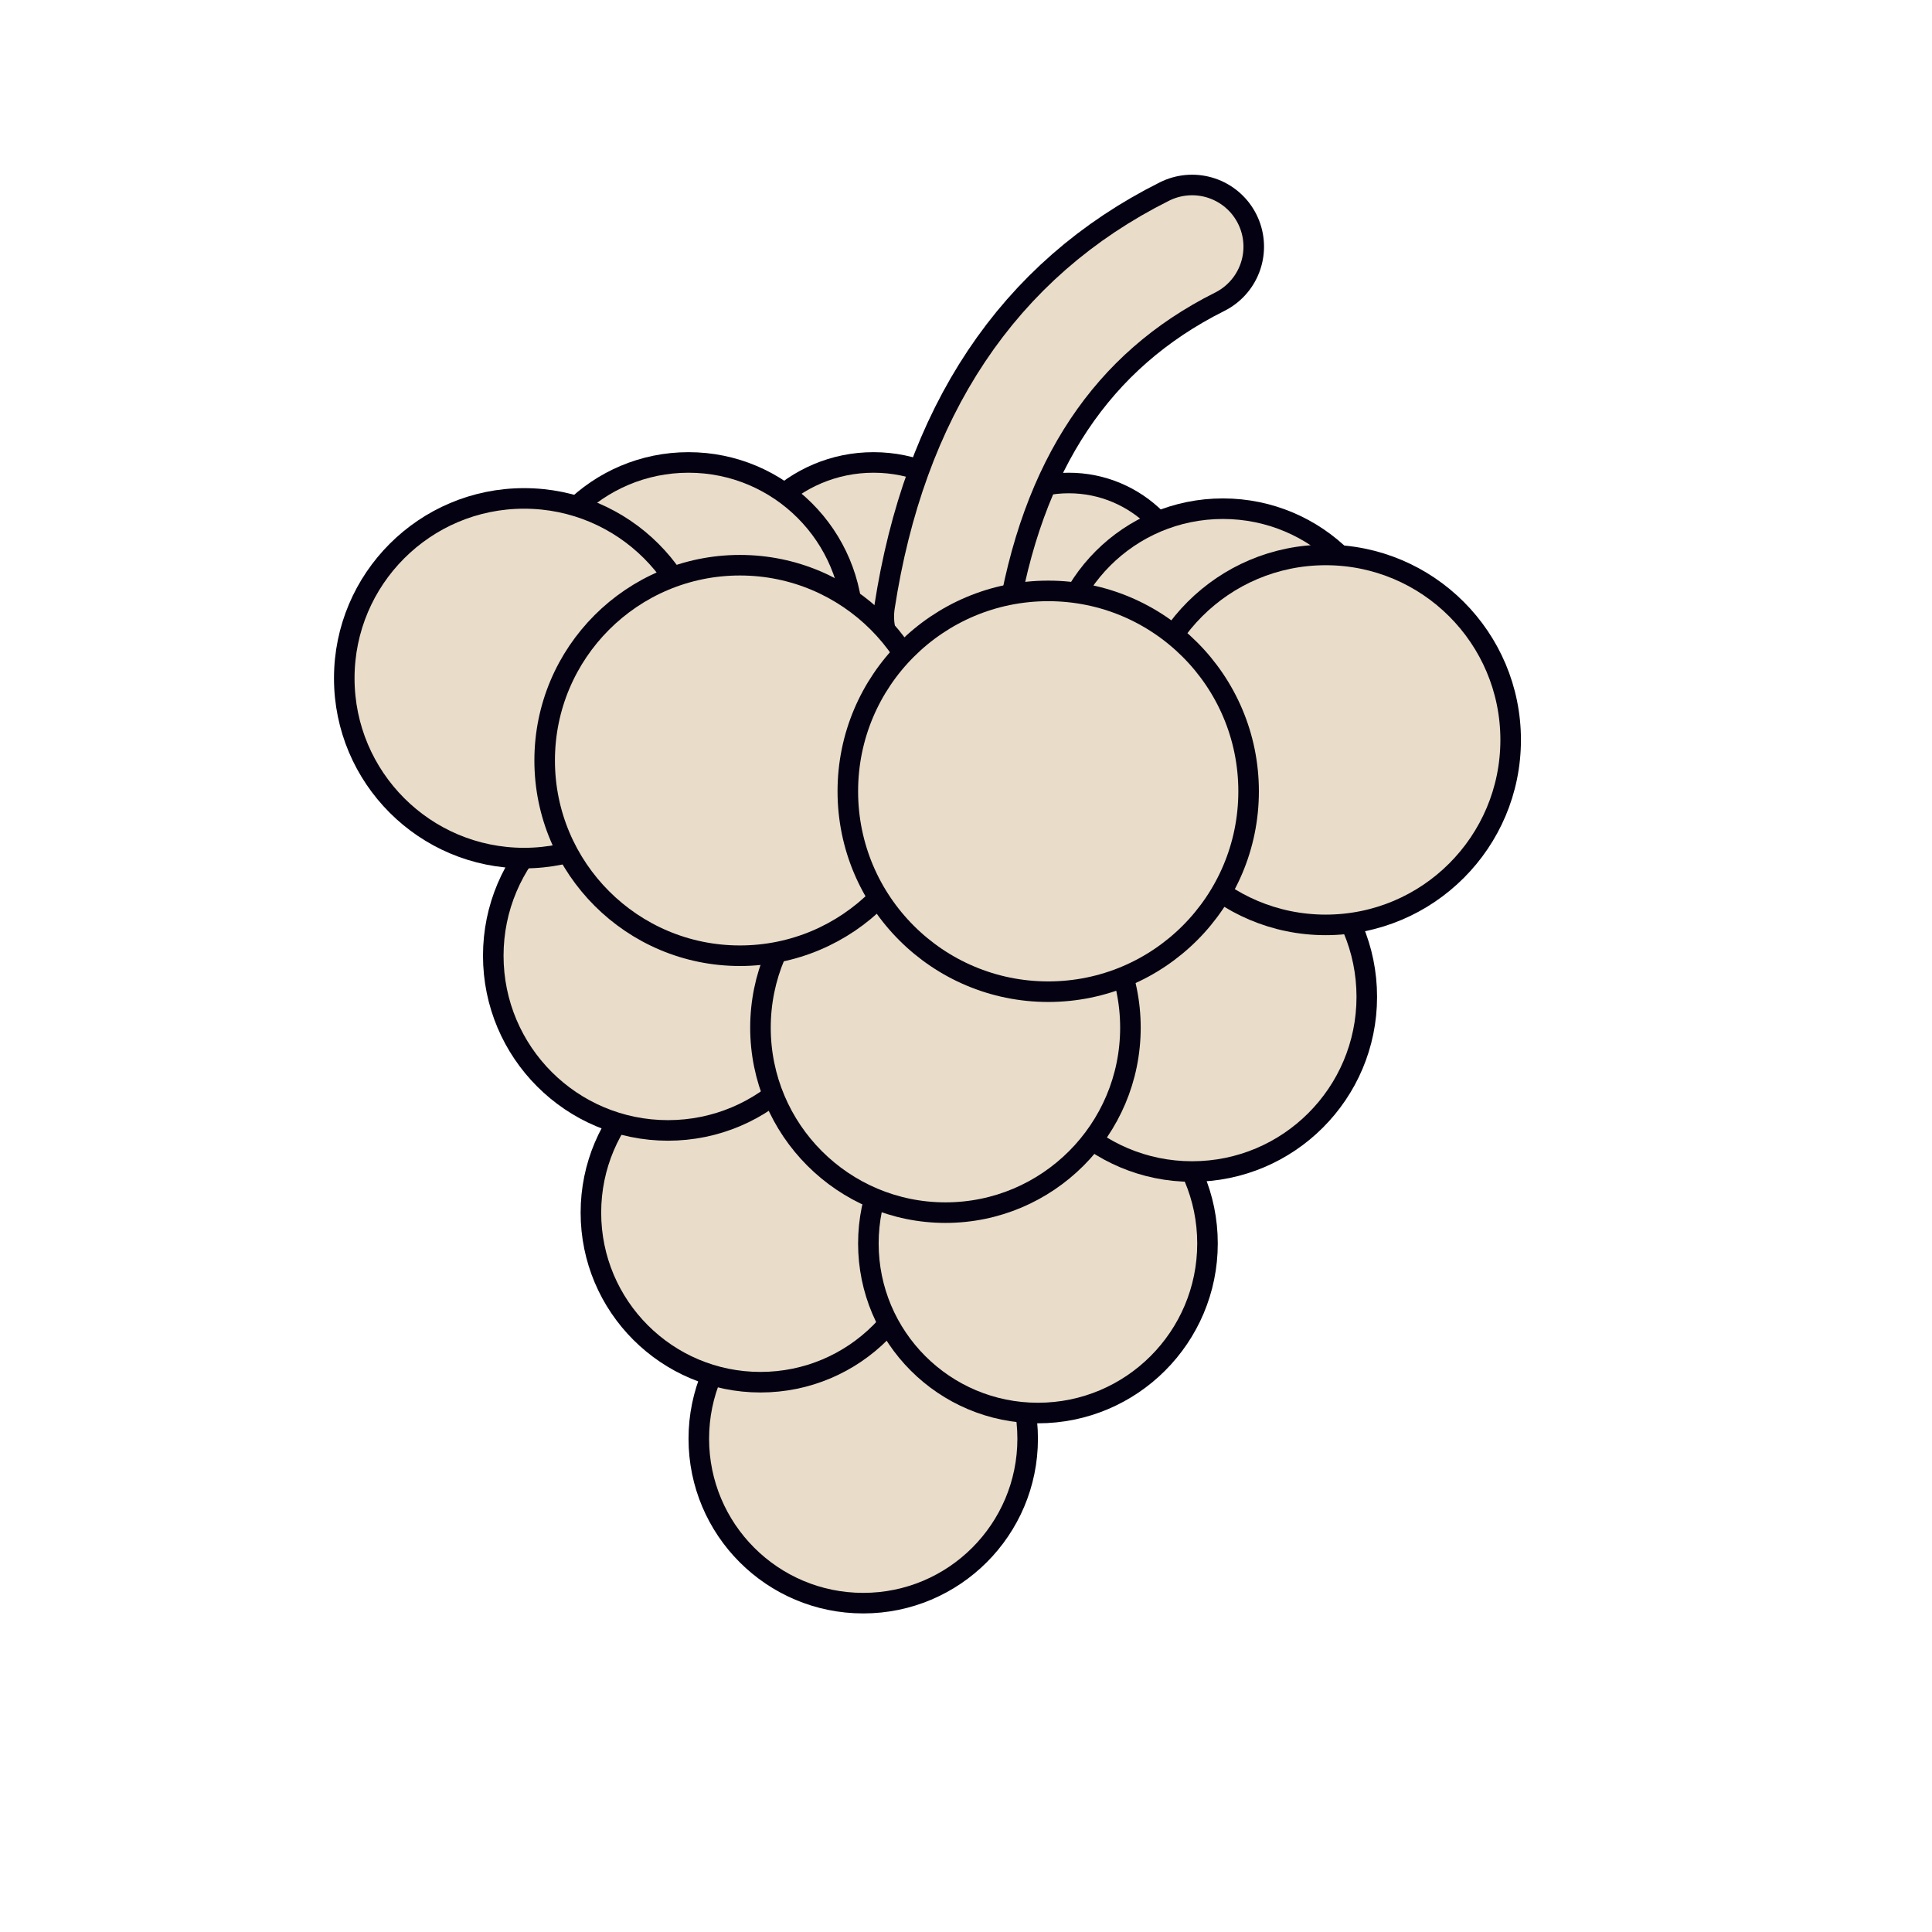
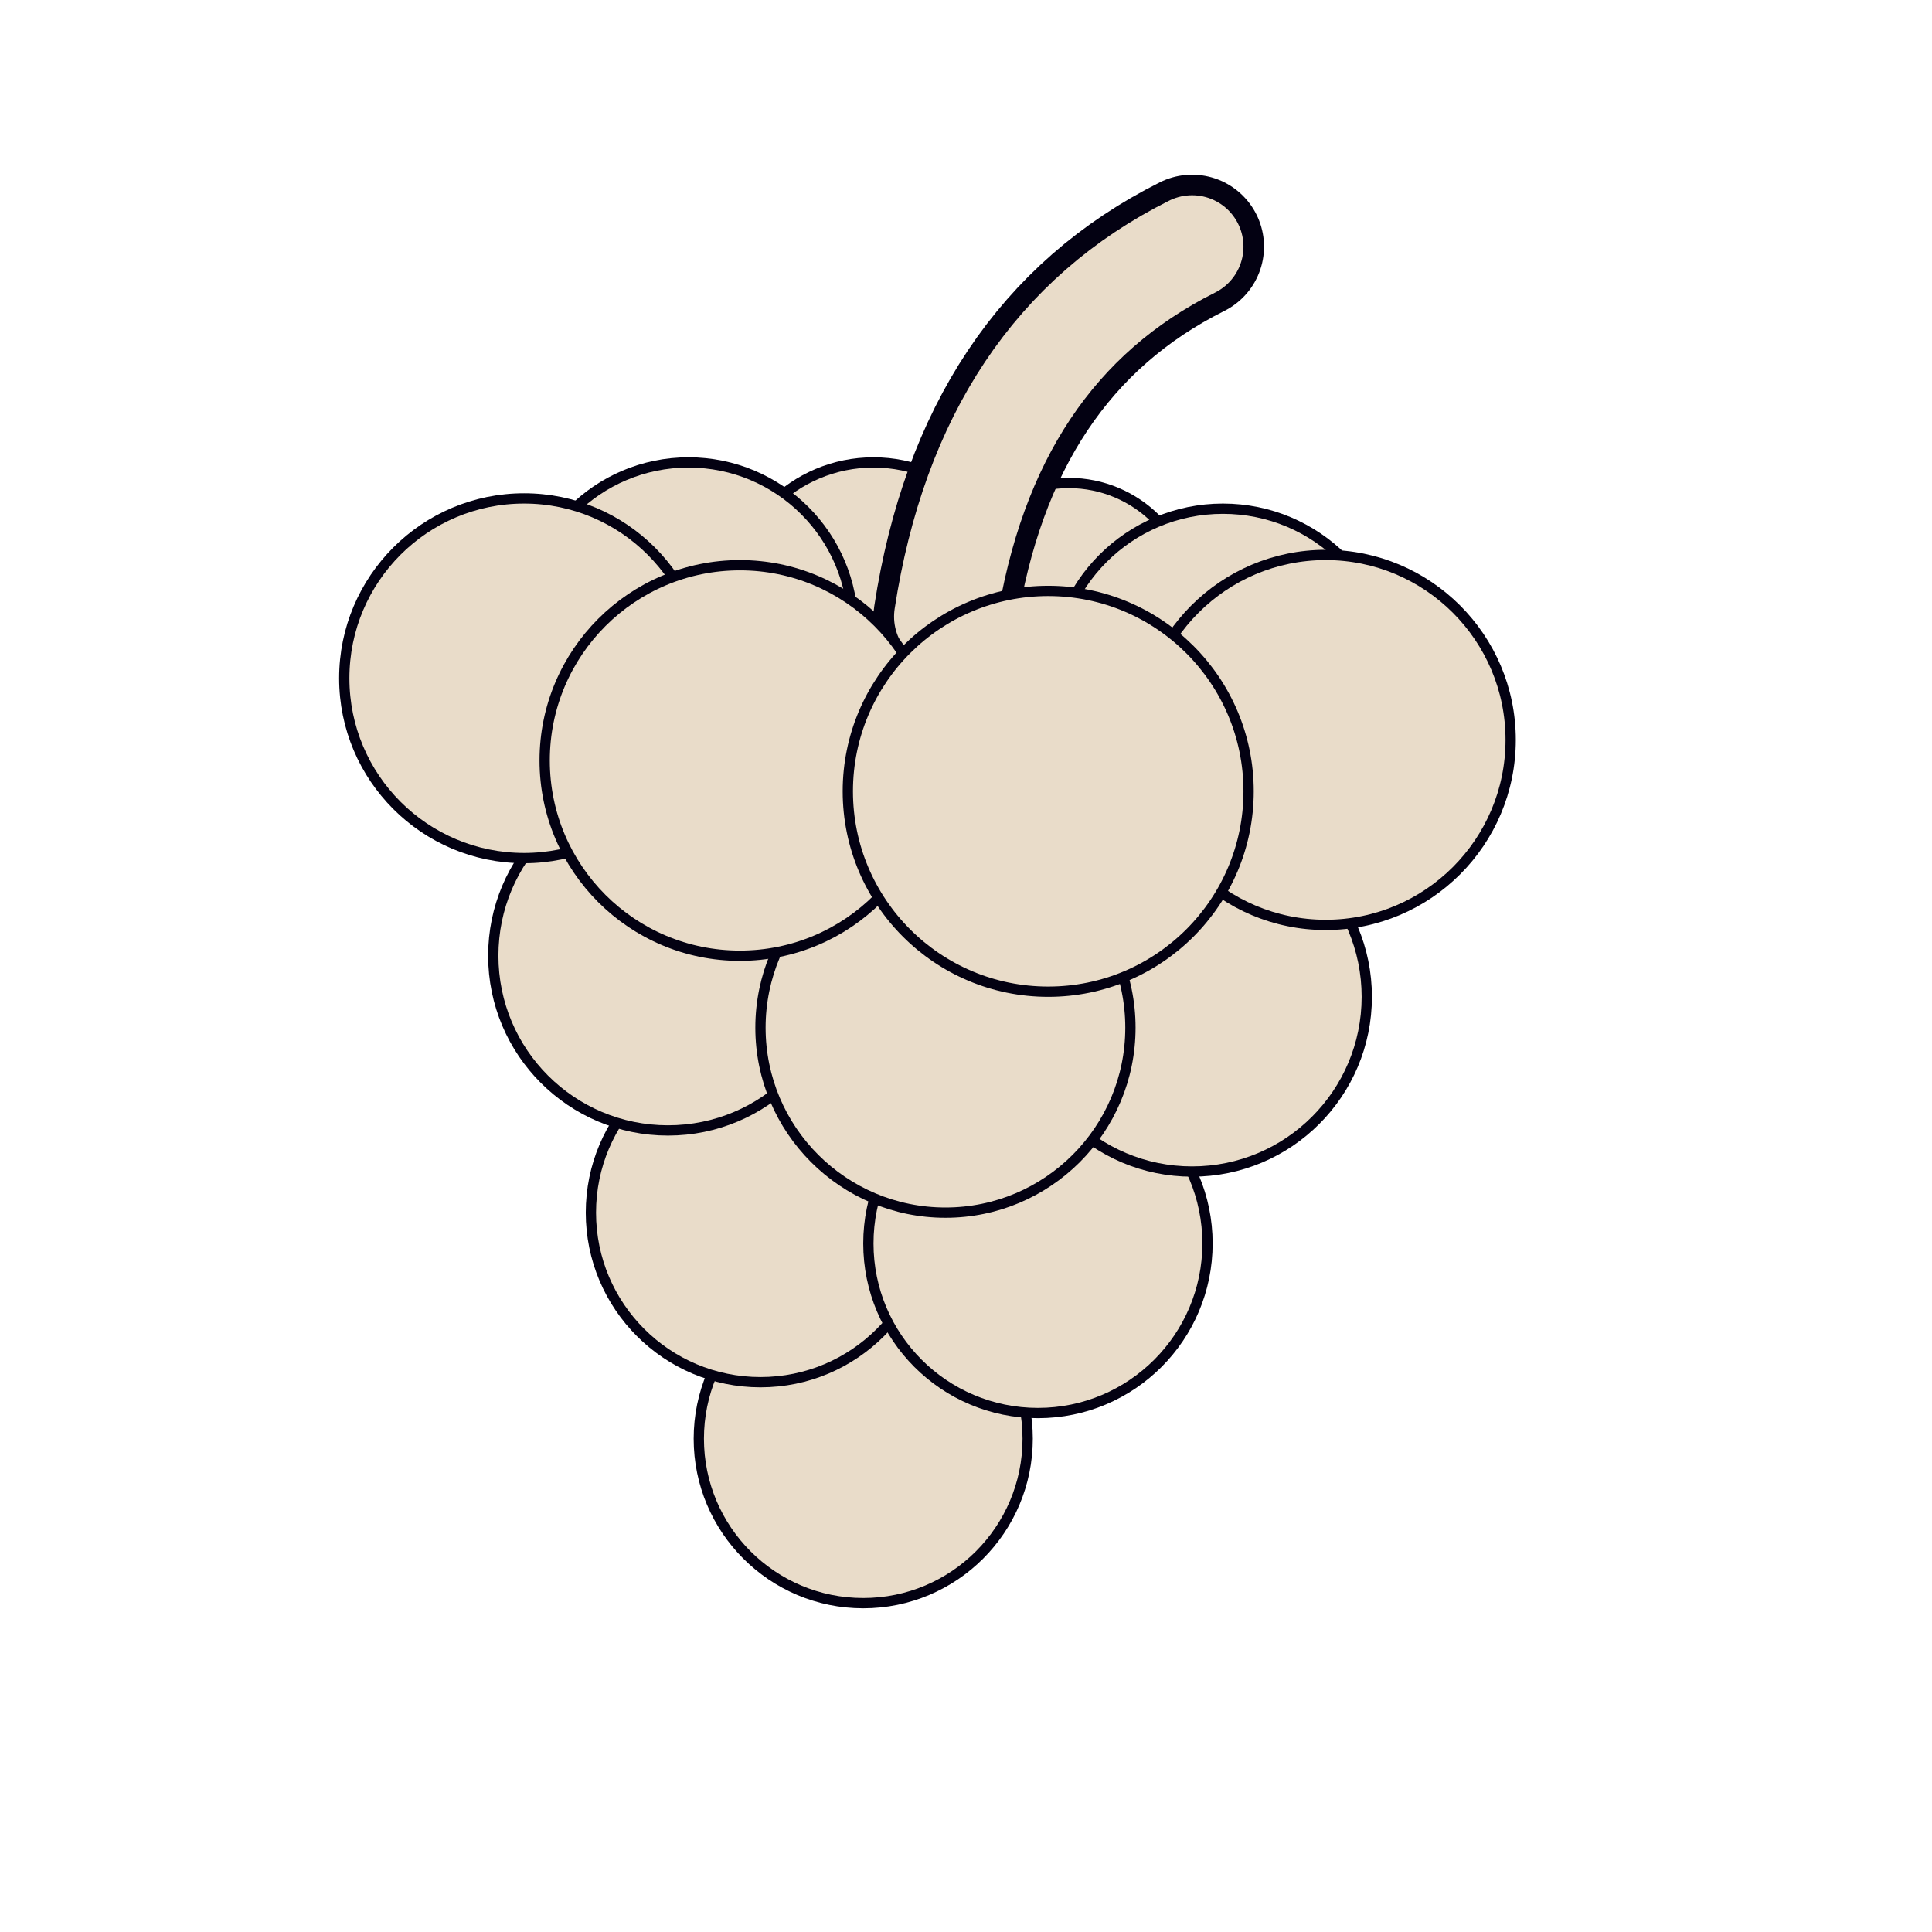
- <svg xmlns="http://www.w3.org/2000/svg" width="188" height="188" viewBox="0 0 188 188" stroke="#030112" fill="#E9DCC9" stroke-linecap="round" stroke-width="2">
+ <svg xmlns="http://www.w3.org/2000/svg" width="188" height="188" viewBox="0 0 188 188" stroke="#030112" fill="#E9DCC9" stroke-linecap="round" stroke-width="1">
  <circle cx="84" cy="140" r="16" />
  <circle cx="74" cy="118" r="16.5" />
  <circle cx="101" cy="121" r="16.5" />
  <circle cx="65" cy="93" r="17" />
  <circle cx="116" cy="97" r="17" />
  <circle cx="92" cy="100" r="18" />
  <circle cx="85" cy="59" r="14" />
  <circle cx="67" cy="61" r="16" />
  <circle cx="104" cy="59" r="12" />
  <circle cx="119" cy="66" r="16.5" />
  <path fill="none" stroke-width="14" d="M 92 60 Q 96 34 116 24 " />
  <path class="opposite" fill="none" stroke="#E9DCC9" stroke-width="10" d="M 92 60 Q 96 34 116 24 " />
  <circle cx="51" cy="66" r="17.5" />
  <circle cx="72" cy="74" r="19" />
  <circle cx="129" cy="72" r="18" />
  <circle cx="102" cy="77" r="19.5" />
</svg>
